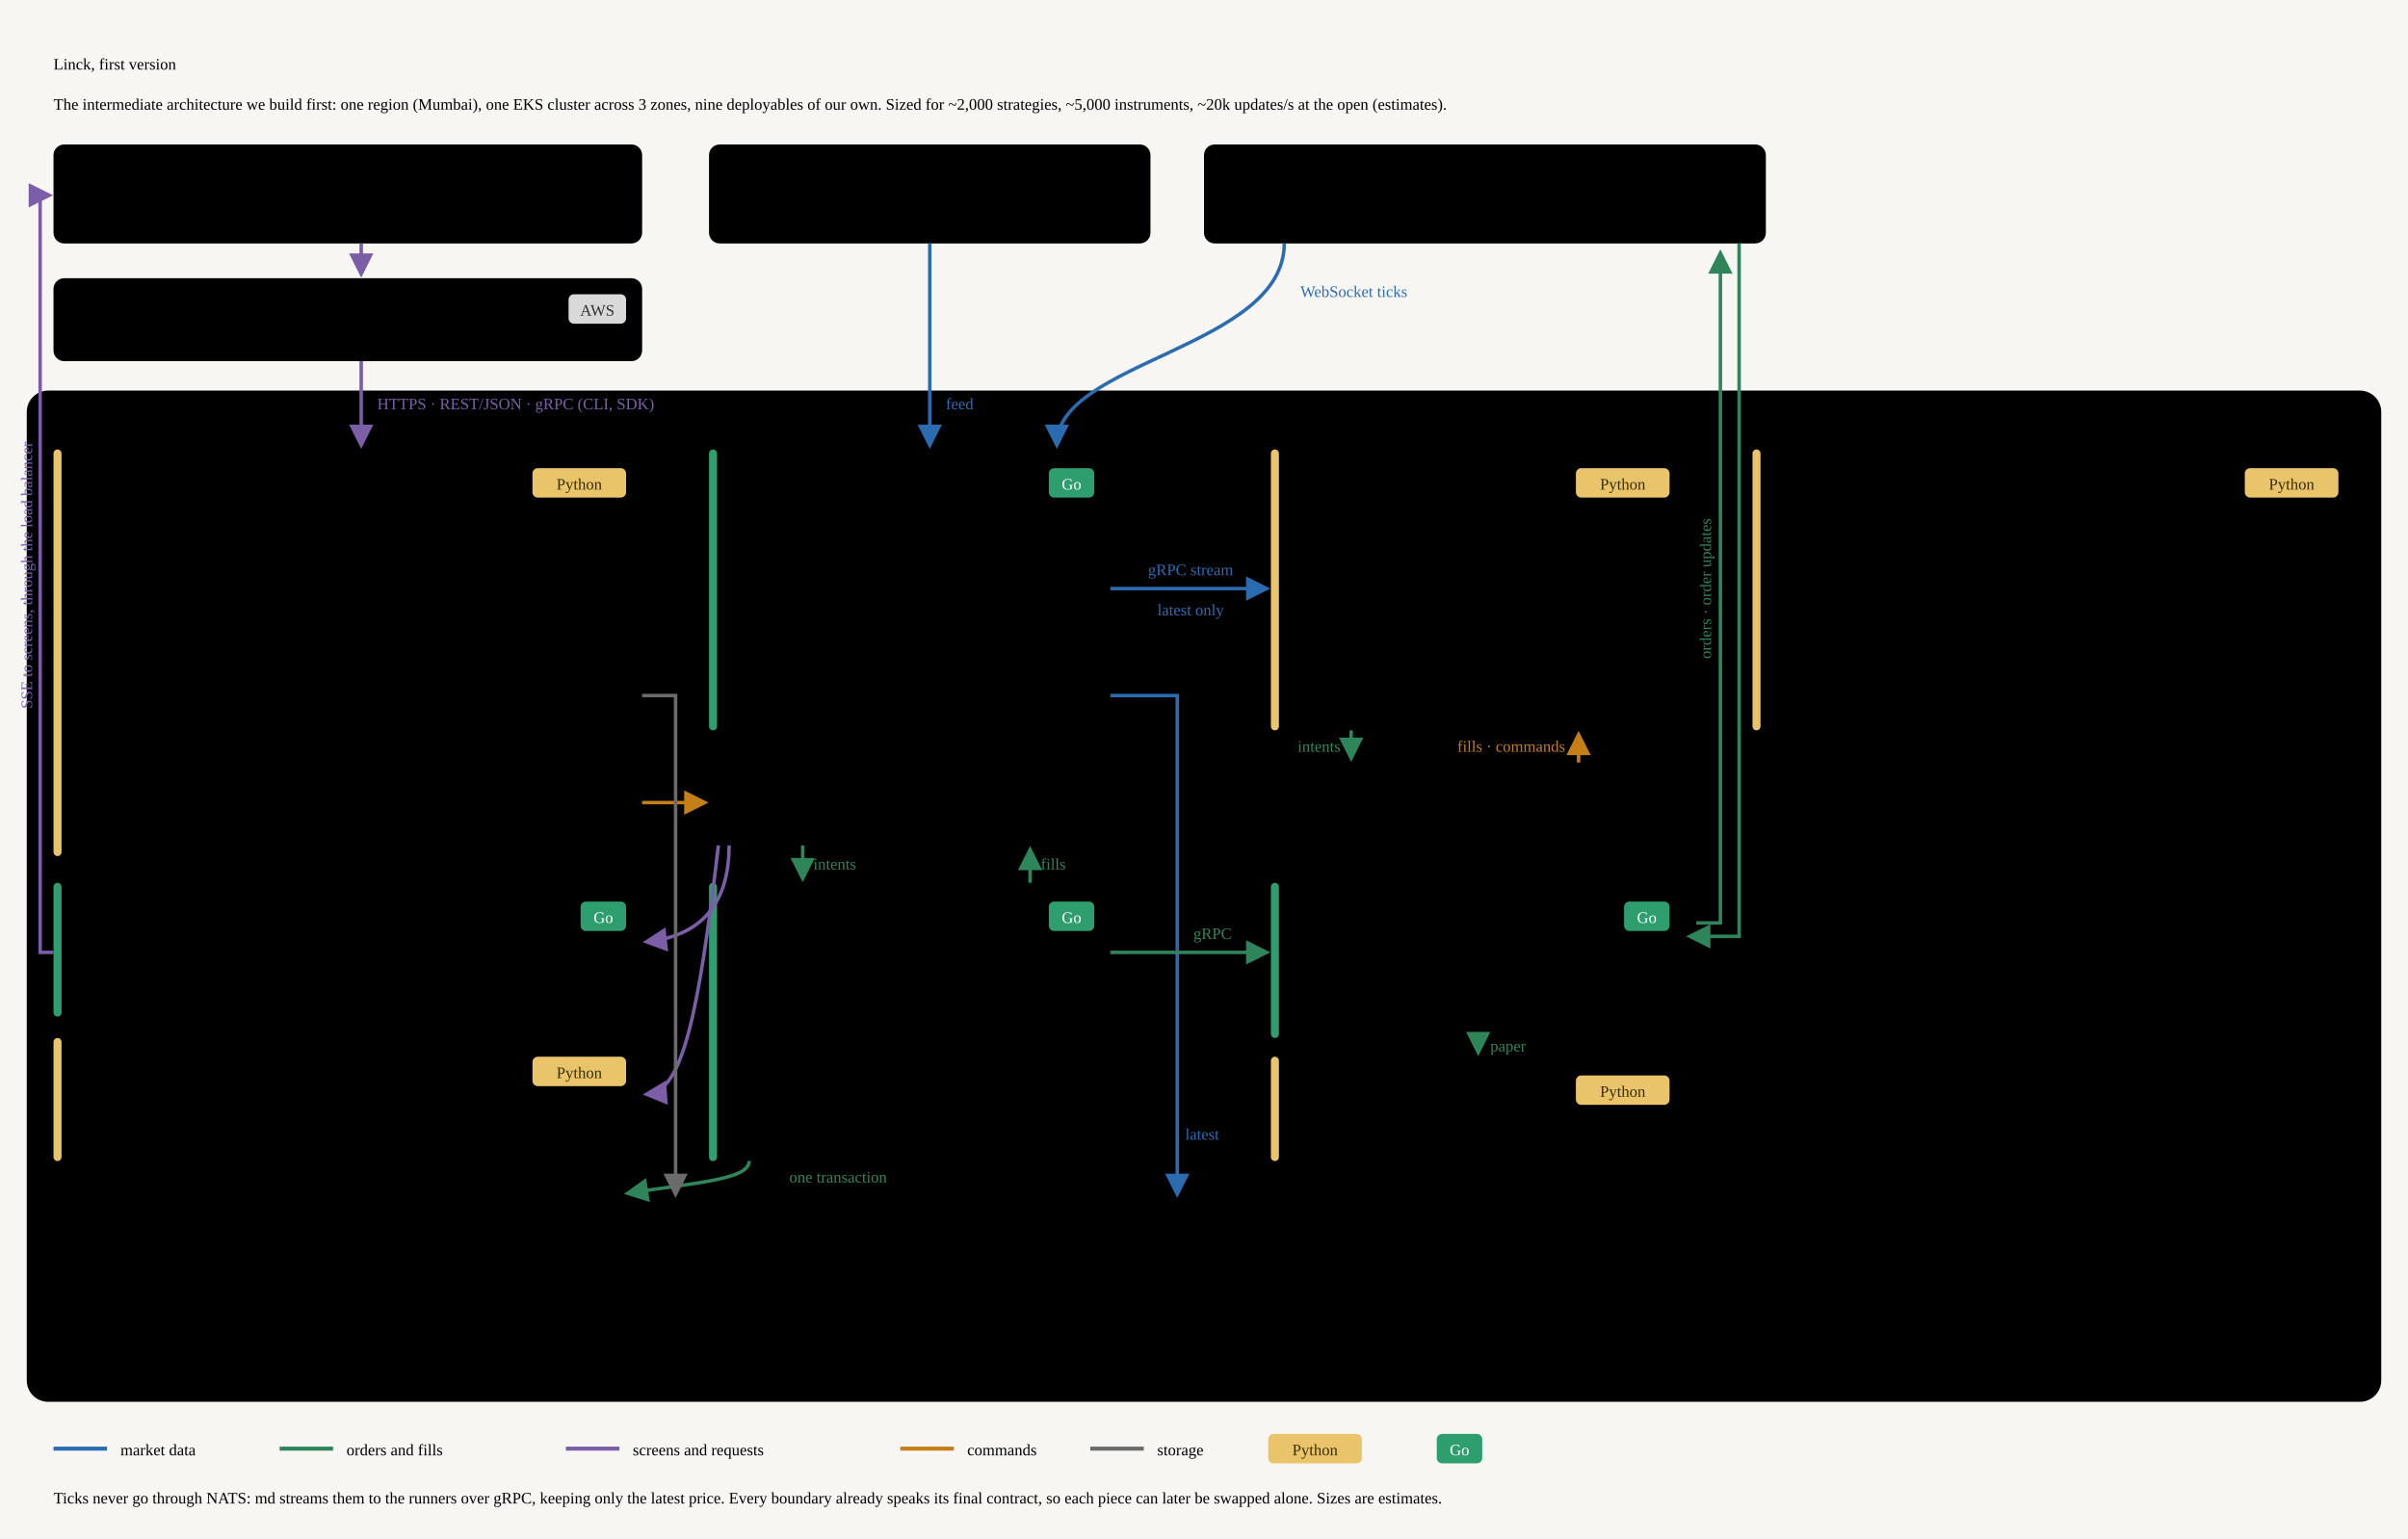
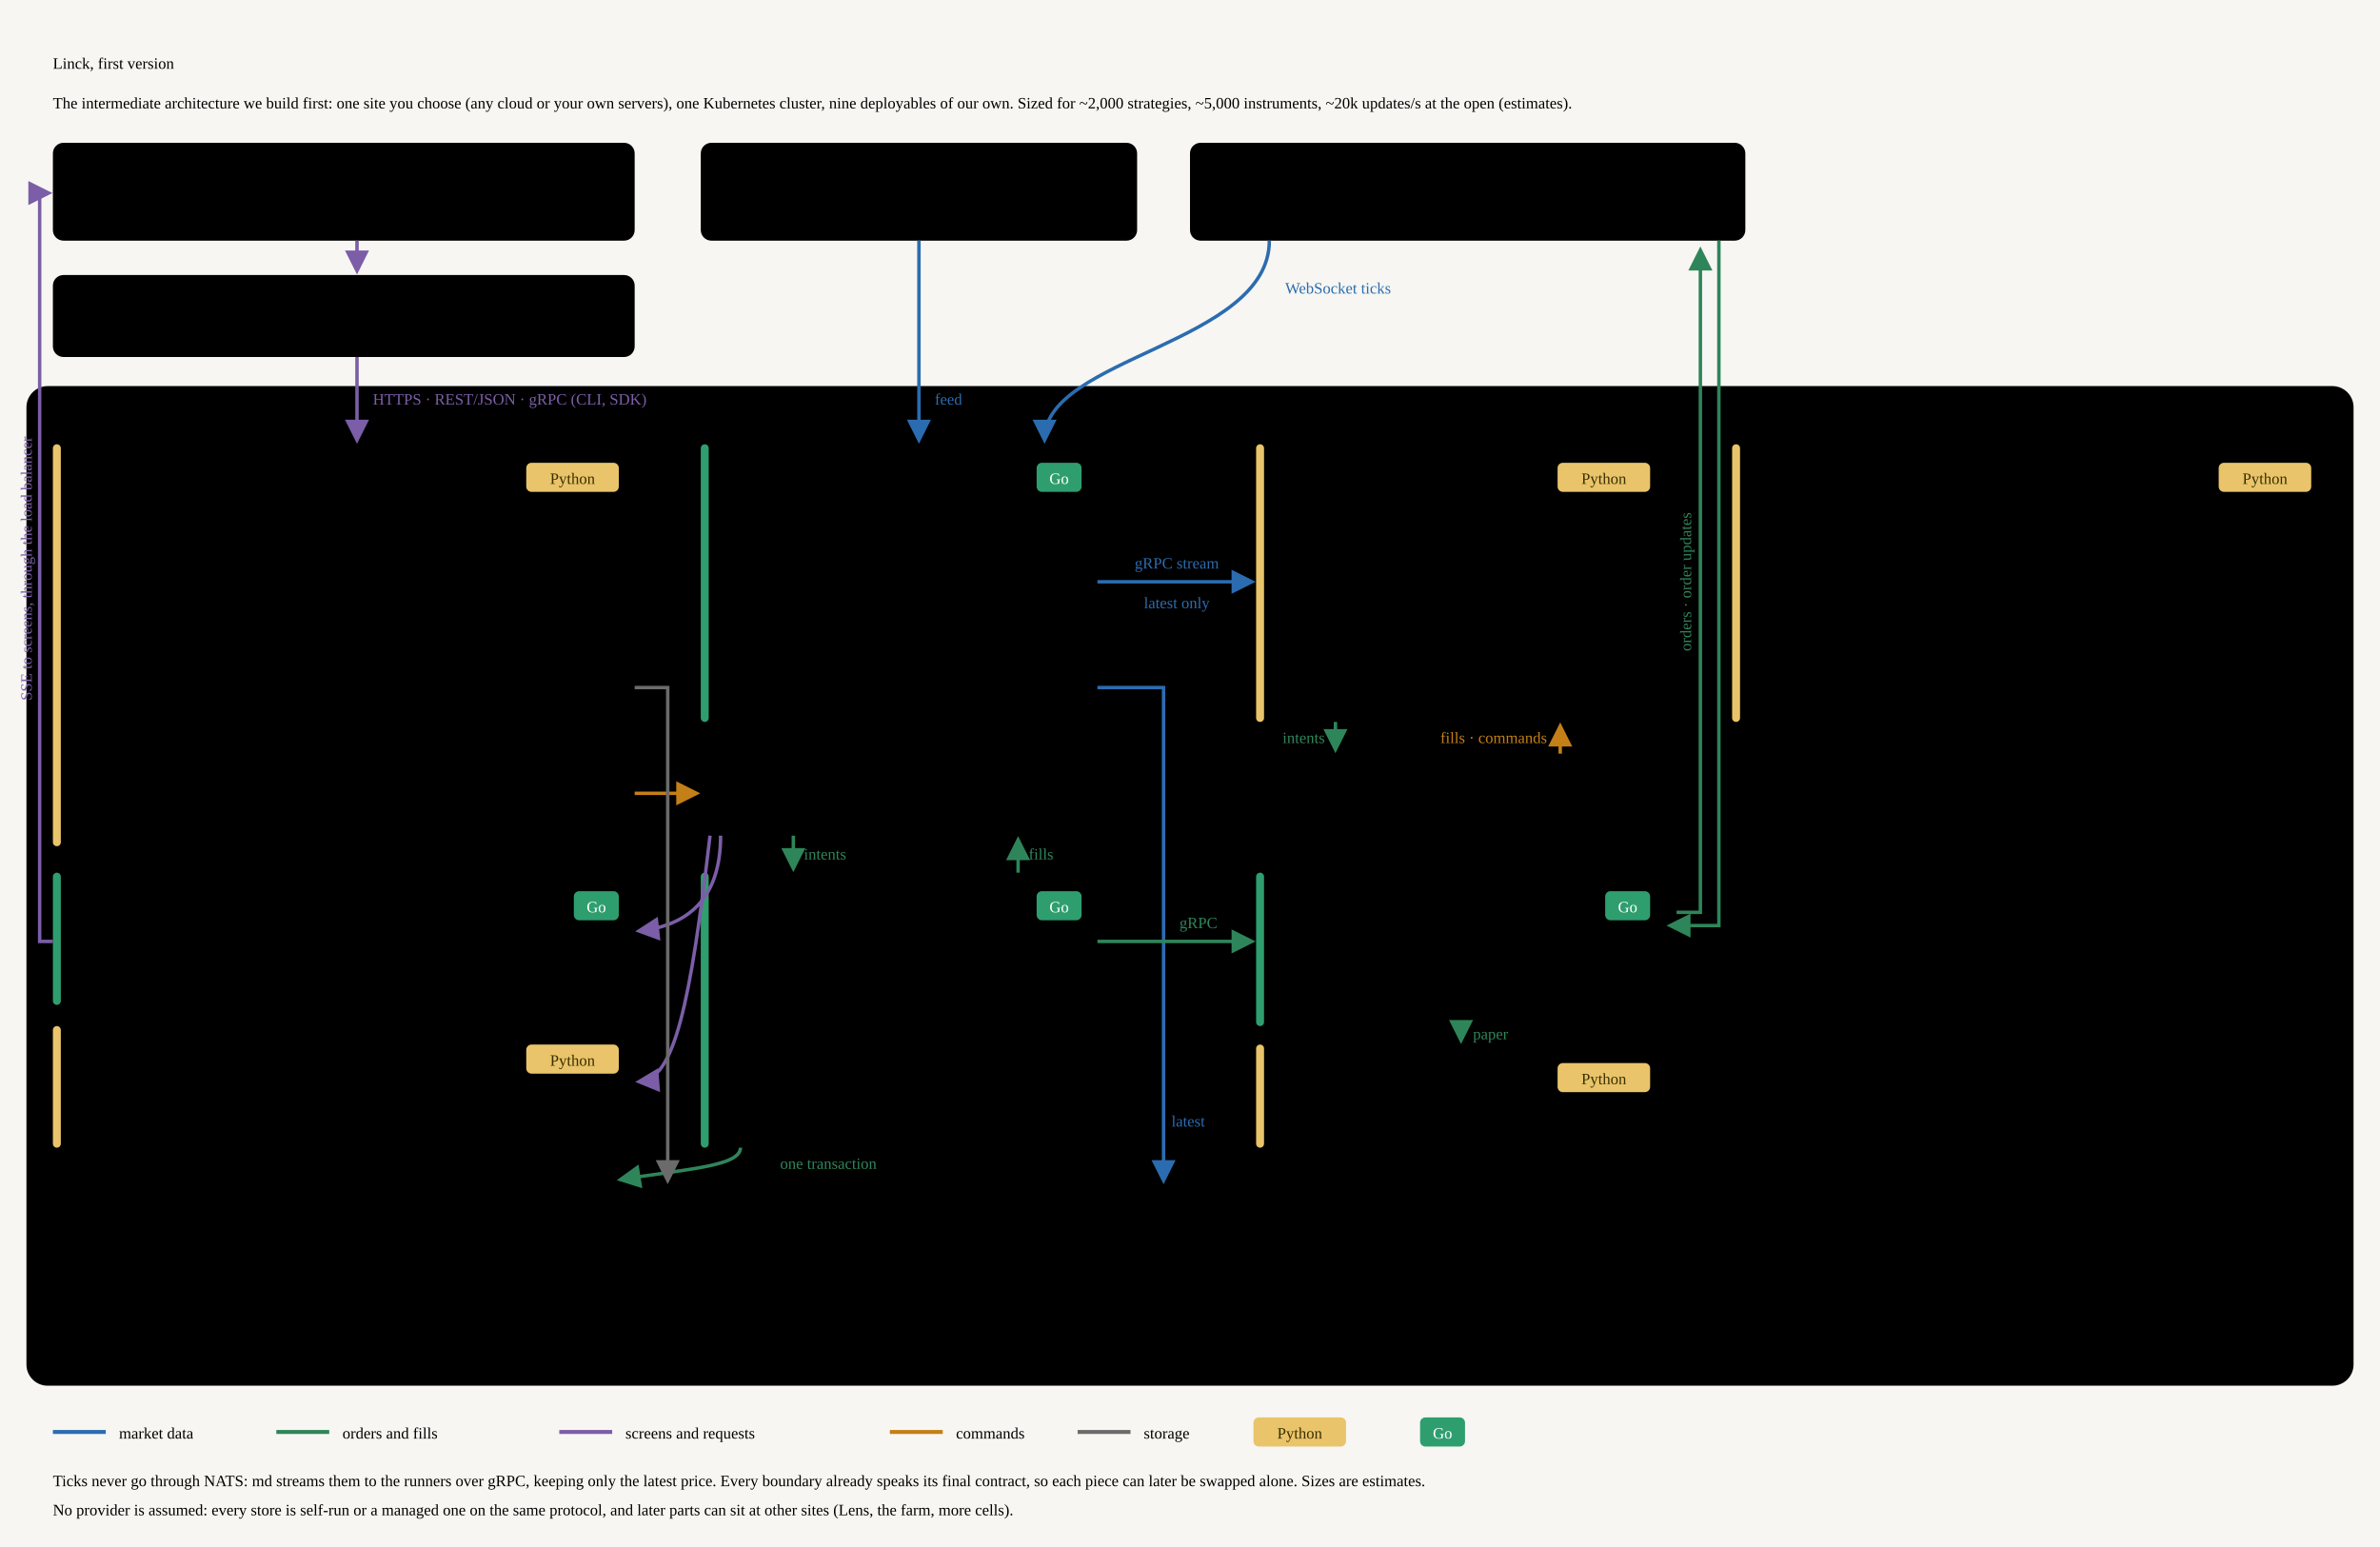
- <svg xmlns="http://www.w3.org/2000/svg" viewBox="0 0 1800 1150" width="1800" height="1150">
+ <svg xmlns="http://www.w3.org/2000/svg" viewBox="0 0 1800 1170" width="1800" height="1170">
  <defs>
    <marker id="a-md" viewBox="0 0 10 10" refX="8" refY="5" markerWidth="7" markerHeight="7" orient="auto-start-reverse">
      <path d="M0 0L10 5L0 10z" fill="#2b6cb0" />
    </marker>
    <marker id="a-ord" viewBox="0 0 10 10" refX="8" refY="5" markerWidth="7" markerHeight="7" orient="auto-start-reverse">
      <path d="M0 0L10 5L0 10z" fill="#2f855a" />
    </marker>
    <marker id="a-scr" viewBox="0 0 10 10" refX="8" refY="5" markerWidth="7" markerHeight="7" orient="auto-start-reverse">
      <path d="M0 0L10 5L0 10z" fill="#7b5ea7" />
    </marker>
    <marker id="a-cmd" viewBox="0 0 10 10" refX="8" refY="5" markerWidth="7" markerHeight="7" orient="auto-start-reverse">
      <path d="M0 0L10 5L0 10z" fill="#c47f17" />
    </marker>
    <marker id="a-st" viewBox="0 0 10 10" refX="8" refY="5" markerWidth="7" markerHeight="7" orient="auto-start-reverse">
      <path d="M0 0L10 5L0 10z" fill="#6b6b6b" />
    </marker>
  </defs>
-   <rect width="1800" height="1150" fill="#f7f6f2" />
+   <rect width="1800" height="1170" fill="#f7f6f2" />
  <text x="40" y="52" class="title" text-anchor="start">Linck, first version</text>
-   <text x="40" y="82" class="subtitle" text-anchor="start">The intermediate architecture we build first: one region (Mumbai), one EKS cluster across 3 zones, nine deployables of our own. Sized for ~2,000 strategies, ~5,000 instruments, ~20k updates/s at the open (estimates).</text>
+   <text x="40" y="82" class="subtitle" text-anchor="start">The intermediate architecture we build first: one site you choose (any cloud or your own servers), one Kubernetes cluster, nine deployables of our own. Sized for ~2,000 strategies, ~5,000 instruments, ~20k updates/s at the open (estimates).</text>
  <rect x="40" y="108" width="440" height="74" rx="8" class="ext" />
  <text x="260.0" y="140" class="name" text-anchor="middle">Clients</text>
  <text x="260.0" y="164" class="kind" text-anchor="middle">web app · phone app · CLI and SDK</text>
  <rect x="530" y="108" width="330" height="74" rx="8" class="ext" />
  <text x="695.0" y="140" class="name" text-anchor="middle">Licensed data vendor</text>
  <text x="695.0" y="164" class="kind" text-anchor="middle">one feed: TCP or WebSocket</text>
  <rect x="900" y="108" width="420" height="74" rx="8" class="ext" />
  <text x="1110.0" y="140" class="name" text-anchor="middle">Kite Connect</text>
  <text x="1110.0" y="164" class="kind" text-anchor="middle">WebSocket ticks · REST orders · order updates</text>
  <rect x="40" y="208" width="440" height="62" rx="8" class="aws" />
-   <text x="60" y="236" class="name" text-anchor="start">AWS load balancer</text>
-   <text x="60" y="257" class="kind" text-anchor="start">TLS · cookie sessions · not our code</text>
-   <rect x="425" y="220" width="43" height="22" rx="4" fill="#d9d9d9" />
-   <text x="446.5" y="236" class="bdg" fill="#333" text-anchor="middle">AWS</text>
+   <text x="60" y="236" class="name" text-anchor="start">Load balancer</text>
+   <text x="60" y="257" class="kind" text-anchor="start">the site’s own: a provider’s, MetalLB · TLS</text>
  <rect x="20" y="292" width="1760" height="756" rx="16" class="cluster" />
-   <text x="40" y="1036" class="frame" text-anchor="start">ONE EKS CLUSTER · MUMBAI, 3 ZONES · NODE POOLS: SERVICES · RUNTIME (gVisor) · DATA · ~6–10 MACHINES (ESTIMATE)</text>
+   <text x="40" y="1036" class="frame" text-anchor="start">ONE KUBERNETES CLUSTER · ANY PROVIDER OR OWN SERVERS · NODE POOLS: SERVICES · RUNTIME (gVisor) · DATA · ~6–10 MACHINES (ESTIMATE)</text>
  <rect x="40" y="336" width="440" height="304" rx="8" class="svc" />
  <rect x="40" y="336" width="6" height="304" rx="3" fill="#e9c46a" />
  <text x="60" y="366" class="name" text-anchor="start">core-api</text>
  <rect x="398" y="350" width="70" height="22" rx="4" fill="#e9c46a" />
  <text x="433.0" y="366" class="bdg" fill="#3a2f00" text-anchor="middle">Python</text>
  <text x="60" y="388" class="kind" text-anchor="start">modular monolith · today’s app, moved</text>
  <rect x="60" y="404" width="400" height="42" rx="6" class="chip" />
  <text x="76" y="423" class="chipname" text-anchor="start">product API</text>
  <text x="76" y="440" class="chipsub" text-anchor="start">screens · reports · Geek · repair</text>
  <rect x="60" y="454" width="400" height="42" rx="6" class="chip" />
  <text x="76" y="473" class="chipname" text-anchor="start">deployments</text>
  <text x="76" y="490" class="chipsub" text-anchor="start">lifecycle · start/stop (control’s job)</text>
  <rect x="60" y="504" width="400" height="42" rx="6" class="chip" />
  <text x="76" y="523" class="chipname" text-anchor="start">identity</text>
  <text x="76" y="540" class="chipsub" text-anchor="start">users · tenants · sessions</text>
  <rect x="60" y="554" width="400" height="42" rx="6" class="chip" />
  <text x="76" y="573" class="chipname" text-anchor="start">instruments</text>
  <text x="76" y="590" class="chipsub" text-anchor="start">today’s resolver · expiries</text>
  <text x="60" y="622" class="note" text-anchor="start">each module owns its tables and never joins another’s</text>
  <rect x="40" y="660" width="440" height="100" rx="8" class="svc" />
  <rect x="40" y="660" width="6" height="100" rx="3" fill="#2f9e6e" />
  <text x="60" y="690" class="name" text-anchor="start">live-gateway</text>
  <rect x="434" y="674" width="34" height="22" rx="4" fill="#2f9e6e" />
  <text x="451.0" y="690" class="bdg" fill="#ffffff" text-anchor="middle">Go</text>
  <text x="60" y="712" class="kind" text-anchor="start">Deployment</text>
  <text x="60" y="740" class="line" text-anchor="start">SSE to screens: latest values only, ≤ every 250 ms</text>
  <rect x="40" y="776" width="440" height="92" rx="8" class="svc" />
  <rect x="40" y="776" width="6" height="92" rx="3" fill="#e9c46a" />
  <text x="60" y="806" class="name" text-anchor="start">notifications</text>
  <rect x="398" y="790" width="70" height="22" rx="4" fill="#e9c46a" />
  <text x="433.0" y="806" class="bdg" fill="#3a2f00" text-anchor="middle">Python</text>
  <text x="60" y="828" class="kind" text-anchor="start">event consumer</text>
  <text x="60" y="856" class="line" text-anchor="start">push · email · Telegram</text>
  <rect x="530" y="336" width="300" height="210" rx="8" class="svc" />
  <rect x="530" y="336" width="6" height="210" rx="3" fill="#2f9e6e" />
  <text x="550" y="366" class="name" text-anchor="start">md</text>
  <rect x="784" y="350" width="34" height="22" rx="4" fill="#2f9e6e" />
  <text x="801.0" y="366" class="bdg" fill="#ffffff" text-anchor="middle">Go</text>
  <text x="550" y="388" class="kind" text-anchor="start">market data · Deployment</text>
  <text x="550" y="416" class="line" text-anchor="start">Kite WebSocket + one vendor</text>
  <text x="550" y="438" class="line" text-anchor="start">tick filter, sequence numbers</text>
  <text x="550" y="460" class="line" text-anchor="start">bars and option-chain views</text>
  <text x="550" y="482" class="line" text-anchor="start">bars → ClickHouse</text>
  <text x="550" y="504" class="line" text-anchor="start">latest prices → Redis</text>
  <rect x="950" y="336" width="310" height="210" rx="8" class="svc" />
  <rect x="950" y="336" width="6" height="210" rx="3" fill="#e9c46a" />
  <text x="970" y="366" class="name" text-anchor="start">runner</text>
  <rect x="1178" y="350" width="70" height="22" rx="4" fill="#e9c46a" />
  <text x="1213.0" y="366" class="bdg" fill="#3a2f00" text-anchor="middle">Python</text>
  <text x="970" y="388" class="kind" text-anchor="start">StatefulSet · leased workers</text>
  <text x="970" y="416" class="line" text-anchor="start">a lease per shard, in Postgres</text>
  <text x="970" y="438" class="line" text-anchor="start">one latest slot per instrument</text>
  <text x="970" y="460" class="line" text-anchor="start">Python strategies, in gVisor</text>
  <text x="970" y="482" class="line" text-anchor="start">indicators inside each strategy</text>
  <text x="970" y="504" class="line" text-anchor="start">state → a deployment_state row</text>
  <rect x="1310" y="336" width="450" height="210" rx="8" class="svc" />
  <rect x="1310" y="336" width="6" height="210" rx="3" fill="#e9c46a" />
  <text x="1330" y="366" class="name" text-anchor="start">workers</text>
  <rect x="1678" y="350" width="70" height="22" rx="4" fill="#e9c46a" />
  <text x="1713.0" y="366" class="bdg" fill="#3a2f00" text-anchor="middle">Python</text>
  <text x="1330" y="388" class="kind" text-anchor="start">Temporal workers · today’s code, moved</text>
  <text x="1330" y="416" class="line" text-anchor="start">end-of-day day check</text>
  <text x="1330" y="438" class="line" text-anchor="start">repair and replay</text>
  <text x="1330" y="460" class="line" text-anchor="start">backtests</text>
-   <text x="1330" y="482" class="line" text-anchor="start">read Postgres, ClickHouse, S3</text>
+   <text x="1330" y="482" class="line" text-anchor="start">read Postgres, ClickHouse, the lake</text>
  <text x="1330" y="504" class="line" text-anchor="start">a repair commits through the OMS</text>
  <rect x="530" y="570" width="1230" height="62" rx="31" class="bus" />
  <text x="560" y="598" class="name" text-anchor="start">NATS JetStream · 3 nodes</text>
  <text x="560" y="620" class="kind" text-anchor="start">intents · fills and order events · commands · live updates</text>
  <rect x="530" y="660" width="300" height="208" rx="8" class="svc" />
  <rect x="530" y="660" width="6" height="208" rx="3" fill="#2f9e6e" />
  <text x="550" y="690" class="name" text-anchor="start">oms</text>
  <rect x="784" y="674" width="34" height="22" rx="4" fill="#2f9e6e" />
  <text x="801.0" y="690" class="bdg" fill="#ffffff" text-anchor="middle">Go</text>
  <text x="550" y="712" class="kind" text-anchor="start">StatefulSet · Heimdall, day one</text>
  <text x="550" y="740" class="line" text-anchor="start">the only writer of money</text>
  <text x="550" y="762" class="line" text-anchor="start">dedupe · epoch fence · risk</text>
  <text x="550" y="784" class="line" text-anchor="start">order + ledger + outbox:</text>
  <text x="550" y="806" class="line" text-anchor="start">   one transaction</text>
  <text x="550" y="828" class="line" text-anchor="start">positions and lots tables</text>
  <rect x="950" y="660" width="310" height="116" rx="8" class="svc" />
  <rect x="950" y="660" width="6" height="116" rx="3" fill="#2f9e6e" />
  <text x="970" y="690" class="name" text-anchor="start">broker-gw-kite</text>
  <rect x="1214" y="674" width="34" height="22" rx="4" fill="#2f9e6e" />
  <text x="1231.0" y="690" class="bdg" fill="#ffffff" text-anchor="middle">Go</text>
  <text x="970" y="712" class="kind" text-anchor="start">Kraken with one arm: Kite</text>
  <text x="970" y="740" class="line" text-anchor="start">token bucket · our order id as tag</text>
  <rect x="950" y="790" width="310" height="78" rx="8" class="svc" />
  <rect x="950" y="790" width="6" height="78" rx="3" fill="#e9c46a" />
  <text x="970" y="820" class="name" text-anchor="start">sim</text>
  <rect x="1178" y="804" width="70" height="22" rx="4" fill="#e9c46a" />
  <text x="1213.0" y="820" class="bdg" fill="#3a2f00" text-anchor="middle">Python</text>
  <text x="970" y="842" class="kind" text-anchor="start">paper fills · broker contract</text>
  <rect x="1310" y="660" width="450" height="208" rx="8" class="later" />
  <text x="1330" y="690" class="name" text-anchor="start">Not in the first version</text>
  <text x="1330" y="720" class="line" text-anchor="start">commerce · read models · assistant · builder</text>
  <text x="1330" y="746" class="line" text-anchor="start">tick cache agent · computed streams</text>
-   <text x="1330" y="772" class="line" text-anchor="start">Redpanda · etcd · Vault and KMS</text>
+   <text x="1330" y="772" class="line" text-anchor="start">Redpanda · etcd · Vault</text>
  <text x="1330" y="798" class="line" text-anchor="start">Envoy edge · cells · the public API</text>
  <text x="1330" y="824" class="line" text-anchor="start">Rust market data, runtime and sim venue</text>
  <path d="M40 906V1002A230.0 10 0 0 0 500 1002V906A230.0 10 0 0 0 40 906Z" class="db" />
  <path d="M40 906A230.0 10 0 0 0 500 906" class="dbrim" />
  <text x="270.0" y="940" class="name" text-anchor="middle">Postgres</text>
-   <text x="270.0" y="964" class="kind" text-anchor="middle">RDS · primary + replica</text>
+   <text x="270.0" y="964" class="kind" text-anchor="middle">self-run or managed · primary + replica</text>
  <text x="270.0" y="984" class="kind" text-anchor="middle">app tables · positions + lots · leases · state</text>
  <path d="M530 906V1002A135.0 10 0 0 0 800 1002V906A135.0 10 0 0 0 530 906Z" class="db" />
  <path d="M530 906A135.0 10 0 0 0 800 906" class="dbrim" />
  <text x="665.0" y="940" class="name" text-anchor="middle">ClickHouse</text>
  <text x="665.0" y="964" class="kind" text-anchor="middle">bars · reports · Geek</text>
  <path d="M830 906V1002A125.0 10 0 0 0 1080 1002V906A125.0 10 0 0 0 830 906Z" class="db" />
  <path d="M830 906A125.0 10 0 0 0 1080 906" class="dbrim" />
  <text x="955.0" y="940" class="name" text-anchor="middle">Redis</text>
-   <text x="955.0" y="964" class="kind" text-anchor="middle">ElastiCache</text>
+   <text x="955.0" y="964" class="kind" text-anchor="middle">Valkey or Redis</text>
  <text x="955.0" y="984" class="kind" text-anchor="middle">latest prices</text>
-   <path d="M1110 906V1002A145.0 10 0 0 0 1400 1002V906A145.0 10 0 0 0 1110 906Z" class="db" />
-   <path d="M1110 906A145.0 10 0 0 0 1400 906" class="dbrim" />
-   <text x="1255.0" y="940" class="name" text-anchor="middle">S3</text>
-   <text x="1255.0" y="964" class="kind" text-anchor="middle">Parquet files: the lake</text>
-   <path d="M1430 906V1002A165.0 10 0 0 0 1760 1002V906A165.0 10 0 0 0 1430 906Z" class="db" />
-   <path d="M1430 906A165.0 10 0 0 0 1760 906" class="dbrim" />
-   <text x="1595.0" y="940" class="name" text-anchor="middle">Temporal</text>
-   <text x="1595.0" y="964" class="kind" text-anchor="middle">end-of-day workflows</text>
+   <path d="M1110 906V1002A170.0 10 0 0 0 1450 1002V906A170.0 10 0 0 0 1110 906Z" class="db" />
+   <path d="M1110 906A170.0 10 0 0 0 1450 906" class="dbrim" />
+   <text x="1280.0" y="940" class="name" text-anchor="middle">Object storage</text>
+   <text x="1280.0" y="964" class="kind" text-anchor="middle">Parquet files: the lake</text>
+   <text x="1280.0" y="984" class="kind" text-anchor="middle">S3 · Azure Blob · GCS · MinIO</text>
+   <path d="M1480 906V1002A140.0 10 0 0 0 1760 1002V906A140.0 10 0 0 0 1480 906Z" class="db" />
+   <path d="M1480 906A140.0 10 0 0 0 1760 906" class="dbrim" />
+   <text x="1620.0" y="940" class="name" text-anchor="middle">Temporal</text>
+   <text x="1620.0" y="964" class="kind" text-anchor="middle">end-of-day workflows</text>
  <path d="M270 182V204" fill="none" stroke="#7b5ea7" stroke-width="2.6" marker-end="url(#a-scr)" />
  <path d="M270 270V332" fill="none" stroke="#7b5ea7" stroke-width="2.6" marker-end="url(#a-scr)" />
  <text x="282" y="306" class="lab" fill="#7b5ea7" text-anchor="start">HTTPS · REST/JSON · gRPC (CLI, SDK)</text>
  <path d="M40 712H30V146H36" fill="none" stroke="#7b5ea7" stroke-width="2.6" marker-end="url(#a-scr)" />
  <text x="24" y="430" class="lab" fill="#7b5ea7" text-anchor="middle" transform="rotate(-90 24 430)">SSE to screens, through the load balancer</text>
  <path d="M695 182V332" fill="none" stroke="#2b6cb0" stroke-width="2.6" marker-end="url(#a-md)" />
  <text x="707" y="306" class="lab" fill="#2b6cb0" text-anchor="start">feed</text>
  <path d="M960 182C960 260 790 270 790 332" fill="none" stroke="#2b6cb0" stroke-width="2.6" marker-end="url(#a-md)" />
  <text x="972" y="222" class="lab" fill="#2b6cb0" text-anchor="start">WebSocket ticks</text>
  <path d="M830 440H946" fill="none" stroke="#2b6cb0" stroke-width="2.6" marker-end="url(#a-md)" />
  <text x="890" y="430" class="lab" fill="#2b6cb0" text-anchor="middle">gRPC stream</text>
  <text x="890" y="460" class="lab" fill="#2b6cb0" text-anchor="middle">latest only</text>
  <path d="M830 520H880V892" fill="none" stroke="#2b6cb0" stroke-width="2.6" marker-end="url(#a-md)" />
  <text x="886" y="852" class="lab" fill="#2b6cb0">latest</text>
  <path d="M1010 546V566" fill="none" stroke="#2f855a" stroke-width="2.6" marker-end="url(#a-ord)" />
  <text x="1002" y="562" class="lab" fill="#2f855a" text-anchor="end">intents</text>
  <path d="M1180 570V550" fill="none" stroke="#c47f17" stroke-width="2.6" marker-end="url(#a-cmd)" />
  <text x="1170" y="562" class="lab" fill="#c47f17" text-anchor="end">fills · commands</text>
  <path d="M600 632V656" fill="none" stroke="#2f855a" stroke-width="2.6" marker-end="url(#a-ord)" />
  <text x="608" y="650" class="lab" fill="#2f855a" text-anchor="start">intents</text>
  <path d="M770 660V636" fill="none" stroke="#2f855a" stroke-width="2.6" marker-end="url(#a-ord)" />
  <text x="778" y="650" class="lab" fill="#2f855a" text-anchor="start">fills</text>
  <path d="M830 712H946" fill="none" stroke="#2f855a" stroke-width="2.6" marker-end="url(#a-ord)" />
  <text x="892" y="702" class="lab" fill="#2f855a" text-anchor="start">gRPC</text>
  <path d="M1105 776V786" fill="none" stroke="#2f855a" stroke-width="2.6" marker-end="url(#a-ord)" />
  <text x="1114" y="786" class="lab" fill="#2f855a">paper</text>
  <path d="M1268 690H1286V190" fill="none" stroke="#2f855a" stroke-width="2.6" marker-end="url(#a-ord)" />
  <path d="M1300 182V700H1264" fill="none" stroke="#2f855a" stroke-width="2.6" marker-end="url(#a-ord)" />
  <text x="1279" y="440" class="lab" fill="#2f855a" text-anchor="middle" transform="rotate(-90 1279 440)">orders · order updates</text>
  <path d="M560 868C560 882 520 884 470 892" fill="none" stroke="#2f855a" stroke-width="2.6" marker-end="url(#a-ord)" />
  <text x="590" y="884" class="lab" fill="#2f855a" text-anchor="start">one transaction</text>
  <path d="M545 632C545 680 520 700 484 704" fill="none" stroke="#7b5ea7" stroke-width="2.6" marker-end="url(#a-scr)" />
  <path d="M537 632C522 760 510 816 484 818" fill="none" stroke="#7b5ea7" stroke-width="2.6" marker-end="url(#a-scr)" />
  <path d="M480 600H526" fill="none" stroke="#c47f17" stroke-width="2.6" marker-end="url(#a-cmd)" />
  <path d="M480 520H505V892" fill="none" stroke="#6b6b6b" stroke-width="2.6" marker-end="url(#a-st)" />
  <line x1="40" y1="1083" x2="80" y2="1083" stroke="#2b6cb0" stroke-width="3" />
  <text x="90" y="1088" class="leg" text-anchor="start">market data</text>
  <line x1="209" y1="1083" x2="249" y2="1083" stroke="#2f855a" stroke-width="3" />
  <text x="259" y="1088" class="leg" text-anchor="start">orders and fills</text>
  <line x1="423" y1="1083" x2="463" y2="1083" stroke="#7b5ea7" stroke-width="3" />
  <text x="473" y="1088" class="leg" text-anchor="start">screens and requests</text>
  <line x1="673" y1="1083" x2="713" y2="1083" stroke="#c47f17" stroke-width="3" />
  <text x="723" y="1088" class="leg" text-anchor="start">commands</text>
  <line x1="815" y1="1083" x2="855" y2="1083" stroke="#6b6b6b" stroke-width="3" />
  <text x="865" y="1088" class="leg" text-anchor="start">storage</text>
  <rect x="948" y="1072" width="70" height="22" rx="4" fill="#e9c46a" />
  <text x="983.0" y="1088" class="bdg" fill="#3a2f00" text-anchor="middle">Python</text>
  <rect x="1074" y="1072" width="34" height="22" rx="4" fill="#2f9e6e" />
  <text x="1091.0" y="1088" class="bdg" fill="#ffffff" text-anchor="middle">Go</text>
  <text x="40" y="1124" class="note" text-anchor="start">Ticks never go through NATS: md streams them to the runners over gRPC, keeping only the latest price. Every boundary already speaks its final contract, so each piece can later be swapped alone. Sizes are estimates.</text>
+   <text x="40" y="1146" class="note" text-anchor="start">No provider is assumed: every store is self-run or a managed one on the same protocol, and later parts can sit at other sites (Lens, the farm, more cells).</text>
</svg>
